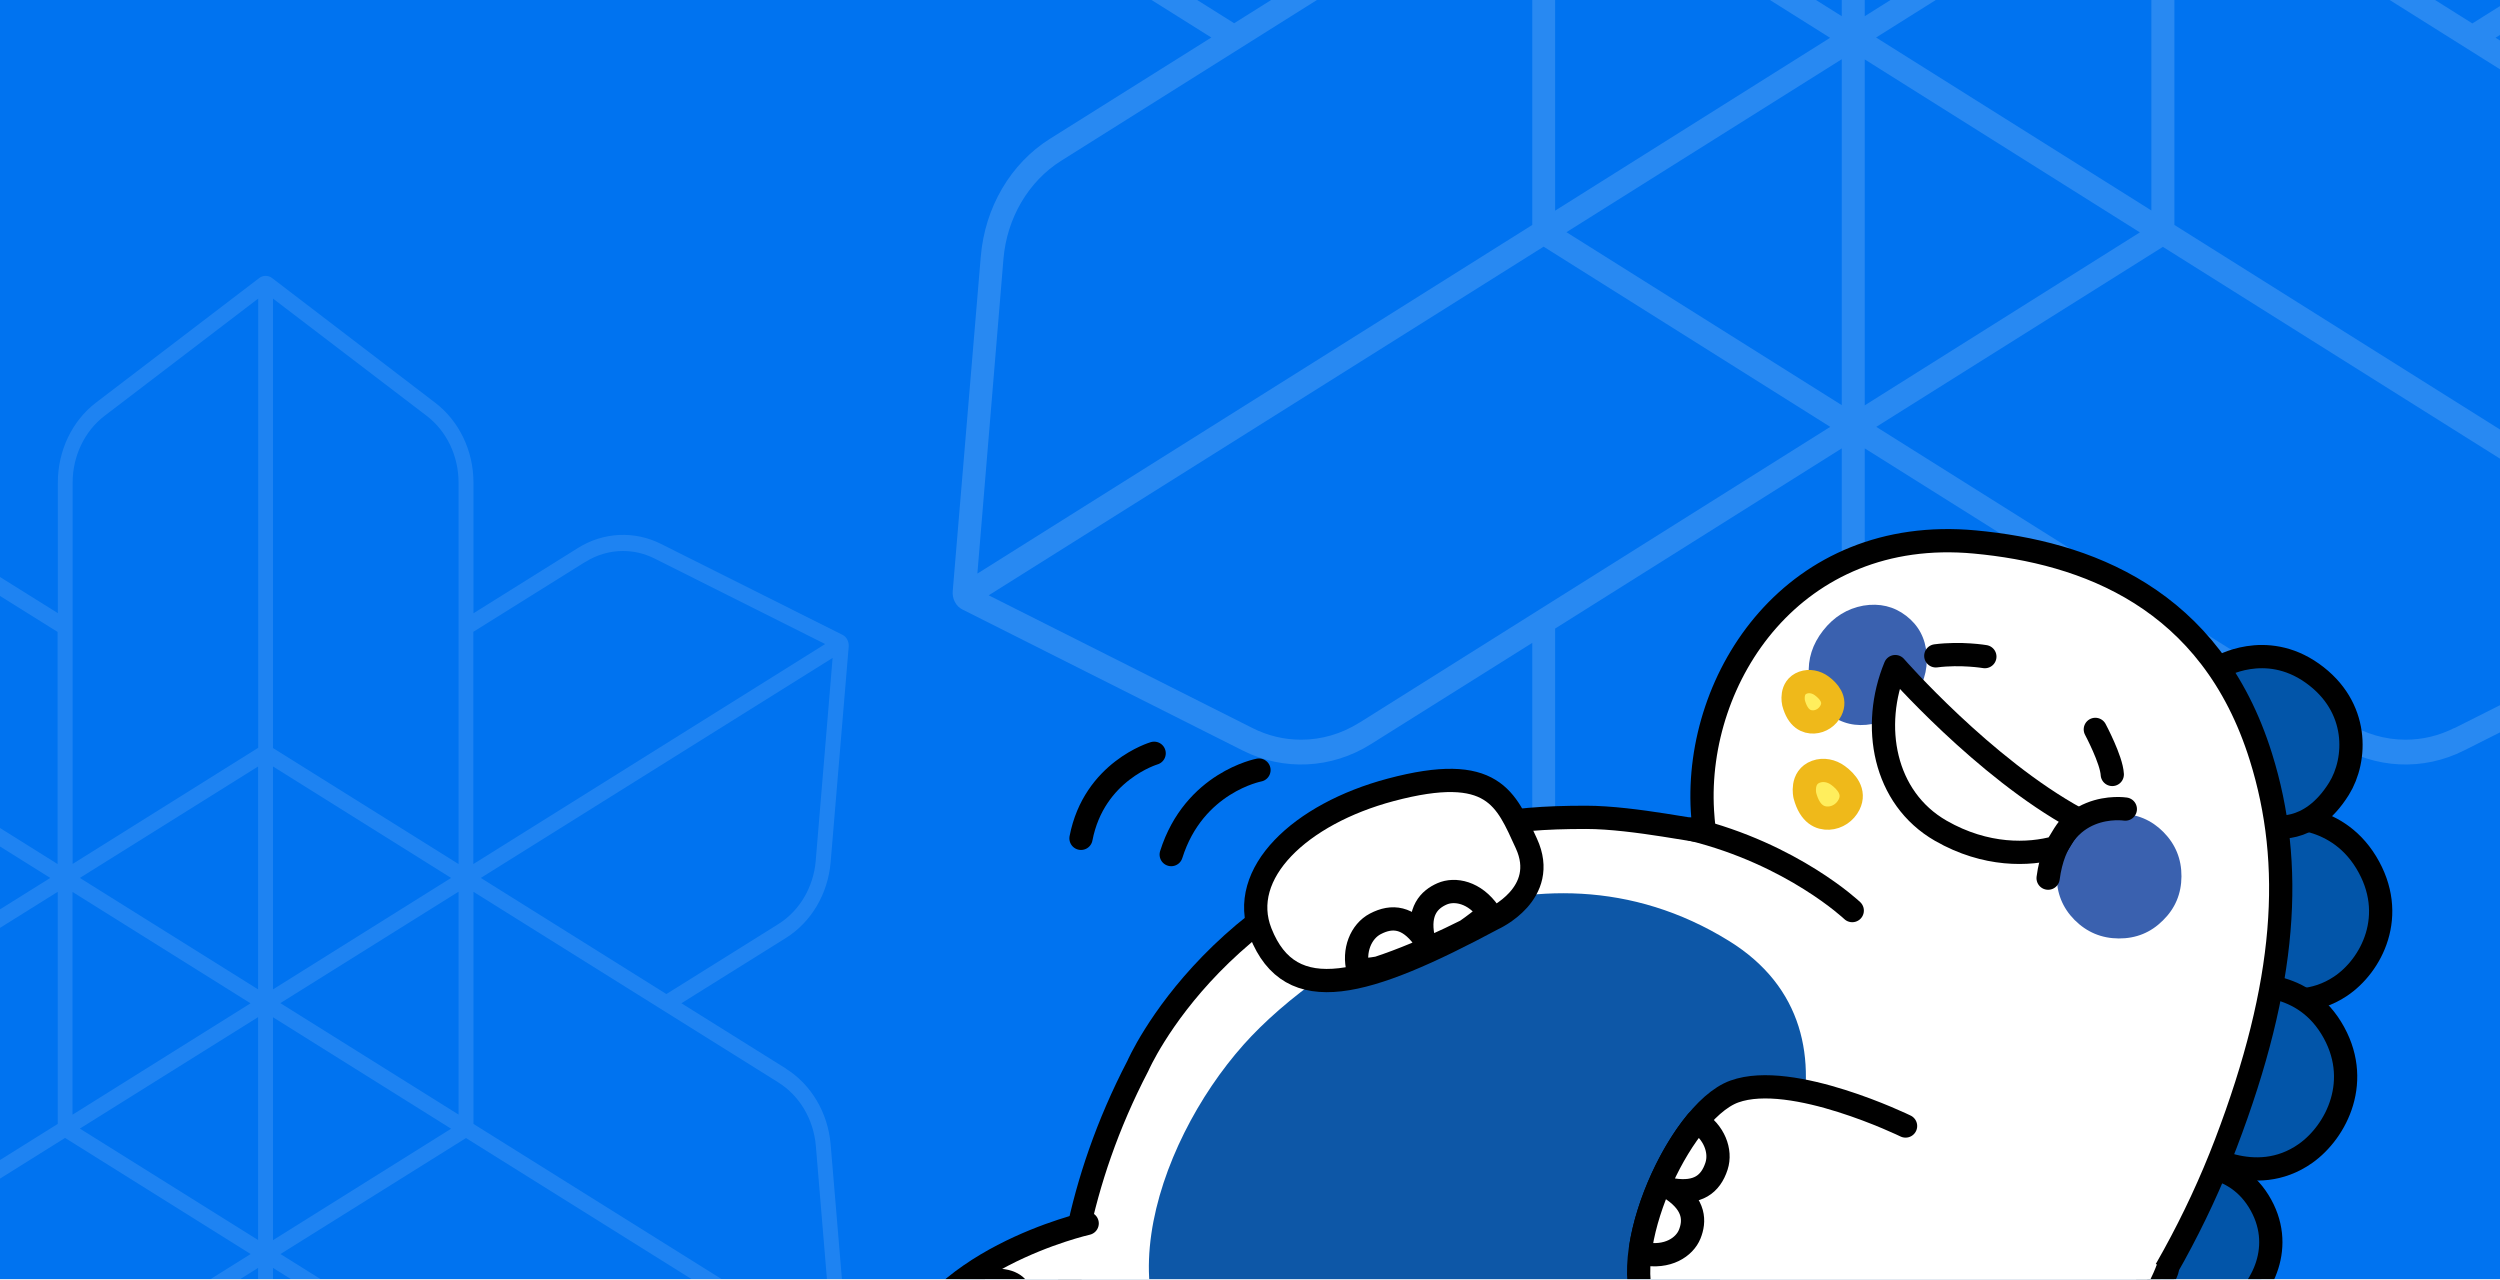
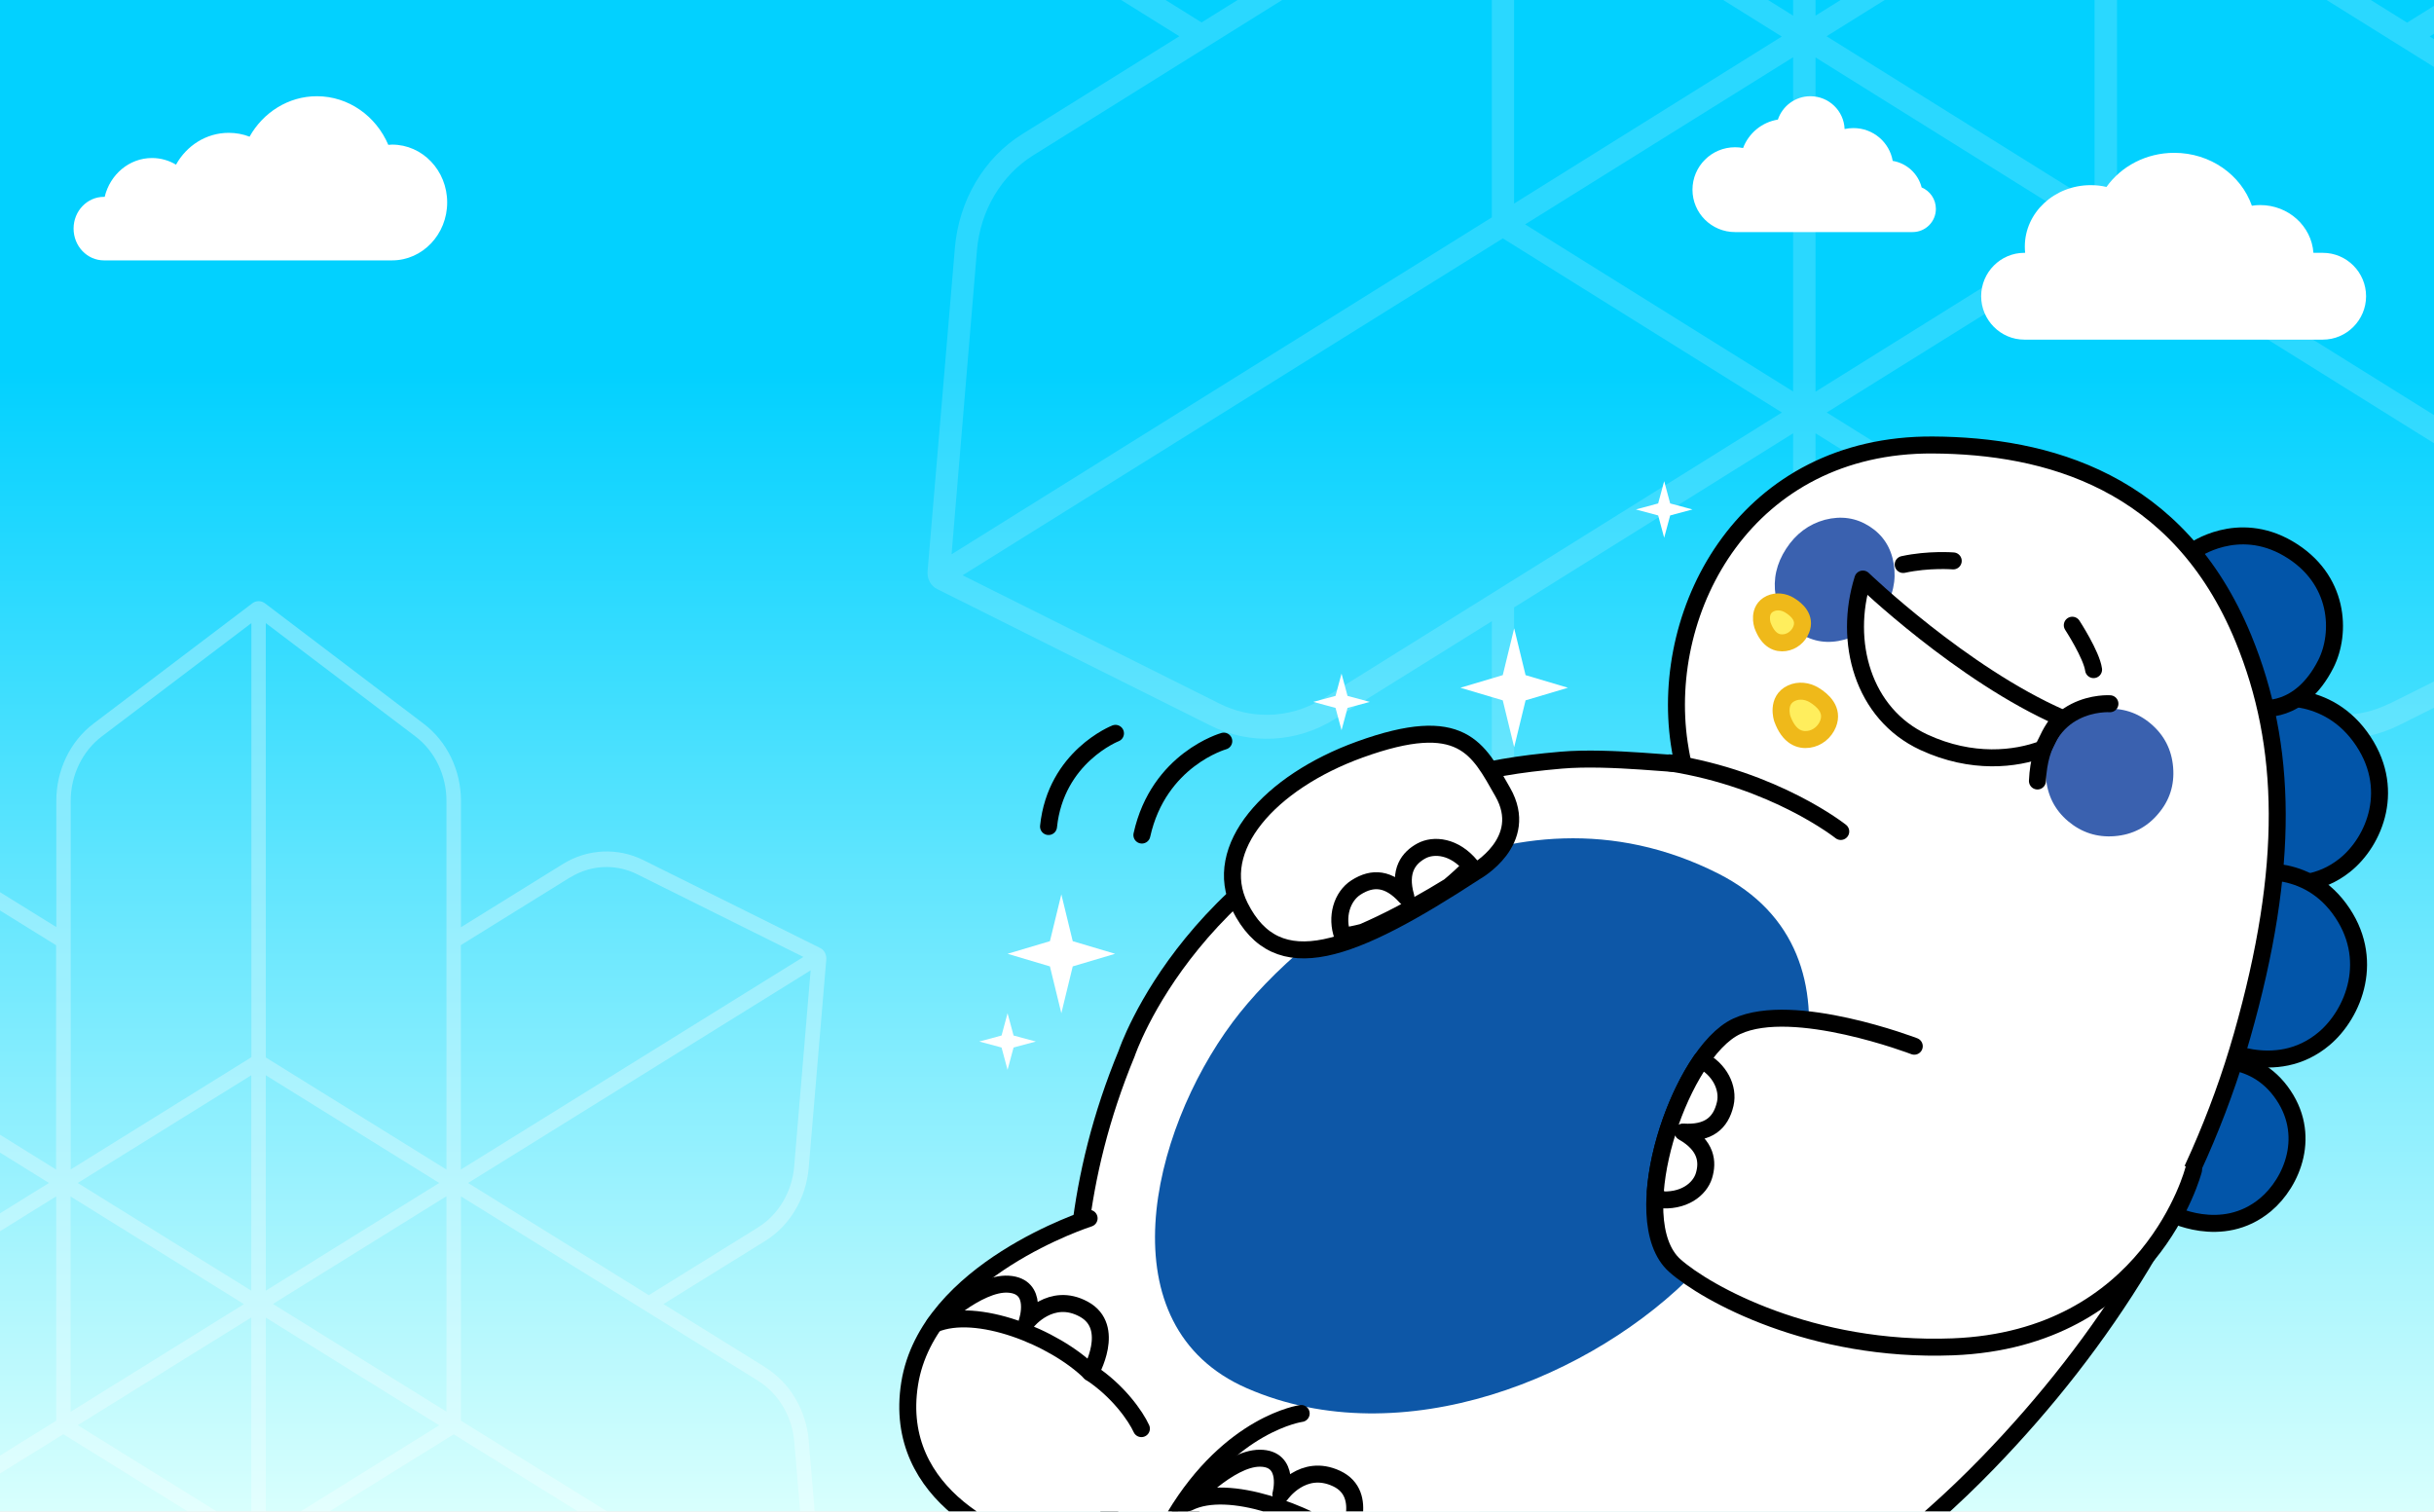
- <svg xmlns="http://www.w3.org/2000/svg" width="430" height="220" viewBox="0 0 430 220" fill="none">
-   <g clip-path="url(#clip0_5847_25351)">
-     <rect width="433" height="248" fill="#0073F0" />
-     <g clip-path="url(#clip1_5847_25351)">
-       <path d="M457.008 23.918L429.235 6.487L457.008 -10.944C463.75 -15.184 468.173 -22.722 468.884 -31.169L473.678 -88.645C473.74 -89.285 473.616 -89.958 473.307 -90.563C472.998 -91.169 472.534 -91.607 471.977 -91.876L423.822 -116.105C416.771 -119.672 408.513 -119.268 401.77 -115.028L373.997 -97.597V-132.493C373.997 -140.973 370.193 -148.915 363.822 -153.794L320.491 -187.075C319.996 -187.446 319.409 -187.647 318.79 -187.647C318.172 -187.647 317.553 -187.446 317.089 -187.075L273.728 -153.828C267.357 -148.948 263.583 -140.973 263.583 -132.527V-97.63L235.81 -115.062C229.067 -119.302 220.841 -119.705 213.758 -116.138L165.603 -91.909C165.077 -91.64 164.613 -91.203 164.273 -90.597C163.964 -89.991 163.84 -89.318 163.902 -88.679L168.696 -31.203C169.407 -22.756 173.83 -15.218 180.572 -10.978L208.346 6.453L180.572 23.885C173.83 28.125 169.407 35.663 168.696 44.109L163.871 101.653C163.809 102.292 163.933 102.965 164.242 103.537C164.551 104.143 165.015 104.581 165.572 104.85L213.727 129.079C220.779 132.646 229.037 132.242 235.779 128.002L263.552 110.571V145.467C263.552 153.947 267.357 161.889 273.728 166.768L317.089 200.016C317.584 200.386 318.172 200.588 318.79 200.588C319.409 200.588 320.027 200.386 320.491 200.016L363.852 166.768C370.224 161.889 373.997 153.913 373.997 145.467V110.571L401.77 128.002C408.513 132.242 416.74 132.646 423.822 129.079L471.977 104.85C472.503 104.581 472.967 104.143 473.307 103.537C473.616 102.932 473.74 102.292 473.678 101.653L468.884 44.176C468.173 35.73 463.75 28.192 457.008 23.952V23.918ZM455.029 27.654C460.658 31.187 464.369 37.514 464.957 44.547L469.441 98.658L373.997 38.691V-23.261L407.368 -2.296L454.998 27.62L455.029 27.654ZM370.038 -23.261V36.201L322.687 6.453L370.038 -23.294V-23.261ZM320.739 -56.71L368.059 -26.962L320.739 2.785V-56.676V-56.71ZM314.8 6.487L267.48 36.235V-23.227L314.8 6.521V6.487ZM316.78 69.684L269.429 39.936L316.78 10.189V69.65V69.684ZM320.739 10.222L368.059 39.97L320.739 69.718V10.256V10.222ZM316.78 2.785L269.429 -26.962L316.78 -56.71V2.752V2.785ZM464.926 -31.539C464.338 -24.506 460.627 -18.179 454.998 -14.646L425.245 4.03L375.945 -26.962L469.41 -85.684L464.926 -31.573V-31.539ZM403.719 -111.293C406.75 -113.211 410.214 -114.22 413.709 -114.22C416.647 -114.22 419.461 -113.547 422.121 -112.201L467.431 -89.386L373.966 -30.664V-92.65L403.719 -111.326V-111.293ZM370.038 -132.459V-95.477V-30.664L320.739 -61.623V-181.59L361.564 -150.294C366.883 -146.223 370.038 -139.56 370.038 -132.493V-132.459ZM275.955 -150.261L316.811 -181.59V-61.691L267.511 -30.698V-132.493C267.511 -139.56 270.697 -146.223 275.986 -150.294L275.955 -150.261ZM215.366 -112.201C218.026 -113.547 220.841 -114.22 223.779 -114.22C227.305 -114.22 230.738 -113.211 233.769 -111.293L263.521 -92.616V-30.664L170.057 -89.419L215.366 -112.235V-112.201ZM182.521 -14.68C176.892 -18.213 173.18 -24.54 172.593 -31.573L168.108 -85.684L261.573 -26.962L212.274 3.997L182.552 -14.68H182.521ZM172.593 44.547C173.18 37.514 176.892 31.187 182.521 27.654L222.882 2.281L263.552 -23.261V38.691L168.108 98.658L172.593 44.547ZM233.8 124.3C230.769 126.218 227.305 127.228 223.81 127.228C220.872 127.228 218.057 126.555 215.397 125.209L170.057 102.393L265.501 42.427L314.8 73.419L283.254 93.24L233.769 124.334L233.8 124.3ZM267.48 145.467V108.114L316.78 77.121V194.564L275.955 163.269C270.635 159.197 267.48 152.534 267.48 145.467ZM361.564 163.269L320.739 194.564V77.121L370.038 108.08V145.433C370.038 152.5 366.852 159.163 361.564 163.235V163.269ZM422.152 125.209C419.492 126.555 416.678 127.228 413.74 127.228C410.245 127.228 406.781 126.218 403.75 124.3L354.481 93.375L322.718 73.419L372.017 42.46L467.462 102.427L422.152 125.243V125.209Z" fill="white" fill-opacity="0.16" />
+ <svg xmlns="http://www.w3.org/2000/svg" width="430" height="267" viewBox="0 0 430 267" fill="none">
+   <g clip-path="url(#clip0_6701_50670)">
+     <rect width="430" height="267" fill="url(#paint0_linear_6701_50670)" />
+     <g clip-path="url(#clip1_6701_50670)">
+       <path d="M457.008 23.741L429.235 6.439L457.008 -10.863C463.75 -15.071 468.173 -22.553 468.884 -30.937L473.678 -87.986C473.74 -88.621 473.616 -89.288 473.307 -89.89C472.998 -90.491 472.534 -90.925 471.977 -91.192L423.822 -115.241C416.771 -118.782 408.513 -118.381 401.77 -114.172L373.997 -96.871V-131.508C373.997 -139.925 370.193 -147.807 363.822 -152.65L320.491 -185.684C319.996 -186.052 319.409 -186.252 318.79 -186.252C318.172 -186.252 317.553 -186.052 317.089 -185.684L273.728 -152.684C267.357 -147.841 263.583 -139.925 263.583 -131.541V-96.904L235.81 -114.206C229.067 -118.414 220.841 -118.815 213.758 -115.275L165.603 -91.226C165.077 -90.959 164.613 -90.524 164.273 -89.923C163.964 -89.322 163.84 -88.654 163.902 -88.019L168.696 -30.97C169.407 -22.586 173.83 -15.105 180.572 -10.896L208.346 6.406L180.572 23.707C173.83 27.916 169.407 35.398 168.696 43.782L163.871 100.898C163.809 101.532 163.933 102.2 164.242 102.768C164.551 103.369 165.015 103.803 165.572 104.071L213.727 128.119C220.779 131.66 229.037 131.259 235.779 127.051L263.552 109.749V144.386C263.552 152.803 267.357 160.686 273.728 165.529L317.089 198.529C317.584 198.896 318.172 199.097 318.79 199.097C319.409 199.097 320.027 198.896 320.491 198.529L363.852 165.529C370.224 160.686 373.997 152.769 373.997 144.386V109.749L401.77 127.051C408.513 131.259 416.74 131.66 423.822 128.119L471.977 104.071C472.503 103.803 472.967 103.369 473.307 102.768C473.616 102.167 473.74 101.532 473.678 100.898L468.884 43.848C468.173 35.465 463.75 27.983 457.008 23.774V23.741ZM455.029 27.448C460.658 30.956 464.369 37.235 464.957 44.216L469.441 97.925L373.997 38.404V-23.087L407.368 -2.279L454.998 27.415L455.029 27.448ZM370.038 -23.087V35.932L322.687 6.406L370.038 -23.121V-23.087ZM320.739 -56.288L368.059 -26.762L320.739 2.765V-56.255V-56.288ZM314.8 6.439L267.48 35.966V-23.054L314.8 6.473V6.439ZM316.78 69.166L269.429 39.64L316.78 10.113V69.133V69.166ZM320.739 10.147L368.059 39.673L320.739 69.2V10.18V10.147ZM316.78 2.765L269.429 -26.762L316.78 -56.288V2.732V2.765ZM464.926 -31.304C464.338 -24.323 460.627 -18.044 454.998 -14.537L425.245 4.001L375.945 -26.762L469.41 -85.046L464.926 -31.337V-31.304ZM403.719 -110.465C406.75 -112.369 410.214 -113.371 413.709 -113.371C416.647 -113.371 419.461 -112.703 422.121 -111.367L467.431 -88.721L373.966 -30.436V-91.961L403.719 -110.498V-110.465ZM370.038 -131.474V-94.766V-30.436L320.739 -61.165V-180.24L361.564 -149.177C366.883 -145.135 370.038 -138.522 370.038 -131.508V-131.474ZM275.955 -149.143L316.811 -180.24V-61.231L267.511 -30.469V-131.508C267.511 -138.522 270.697 -145.135 275.986 -149.177L275.955 -149.143ZM215.366 -111.367C218.026 -112.703 220.841 -113.371 223.779 -113.371C227.305 -113.371 230.738 -112.369 233.769 -110.465L263.521 -91.927V-30.436L170.057 -88.754L215.366 -111.4V-111.367ZM182.521 -14.57C176.892 -18.077 173.18 -24.357 172.593 -31.337L168.108 -85.046L261.573 -26.762L212.274 3.967L182.552 -14.57H182.521ZM172.593 44.216C173.18 37.235 176.892 30.956 182.521 27.448L222.882 2.264L263.552 -23.087V38.404L168.108 97.925L172.593 44.216ZM233.8 123.376C230.769 125.28 227.305 126.282 223.81 126.282C220.872 126.282 218.057 125.614 215.397 124.278L170.057 101.632L265.501 42.111L314.8 72.874L283.254 92.547L233.769 123.41L233.8 123.376ZM267.48 144.386V107.311L316.78 76.548V193.118L275.955 162.055C270.635 158.013 267.48 151.4 267.48 144.386ZM361.564 162.055L320.739 193.118V76.548L370.038 107.277V144.352C370.038 151.367 366.852 157.98 361.564 162.022V162.055ZM422.152 124.278C419.492 125.614 416.678 126.282 413.74 126.282C410.245 126.282 406.781 125.28 403.75 123.376L354.481 92.681L322.718 72.874L372.017 42.145L467.462 101.666L422.152 124.312V124.278Z" fill="white" fill-opacity="0.16" />
+       <path d="M265.484 119.272L258 121.5L265.484 123.726L267.5 132L269.514 123.726L277 121.5L269.514 119.272L267.5 111L265.484 119.272Z" fill="white" />
+       <path d="M292.939 88.939L289 90L292.939 91.06L294 95L295.06 91.06L299 90L295.06 88.939L294 85L292.939 88.939Z" fill="white" />
+       <path d="M235.939 122.939L232 124L235.939 125.06L237 129L238.06 125.06L242 124L238.06 122.939L237 119L235.939 122.939Z" fill="white" />
    </g>
-     <g clip-path="url(#clip2_5847_25351)">
-       <path d="M135.18 183.794L117.199 172.56L135.18 161.326C139.546 158.594 142.409 153.736 142.87 148.293L145.973 111.253C146.013 110.841 145.933 110.407 145.733 110.016C145.533 109.626 145.232 109.344 144.872 109.171L113.695 93.556C109.129 91.258 103.783 91.518 99.417 94.25L81.436 105.484V82.995C81.436 77.53 78.973 72.412 74.848 69.268L46.794 47.82C46.474 47.581 46.093 47.451 45.693 47.451C45.293 47.451 44.892 47.581 44.592 47.82L16.518 69.246C12.393 72.391 9.95 77.53 9.95 82.974V105.462L-8.031 94.229C-12.397 91.496 -17.723 91.236 -22.308 93.535L-53.486 109.149C-53.826 109.322 -54.127 109.604 -54.347 109.995C-54.547 110.385 -54.627 110.819 -54.587 111.231L-51.483 148.271C-51.023 153.715 -48.159 158.572 -43.794 161.305L-25.813 172.538L-43.794 183.772C-48.159 186.504 -51.023 191.362 -51.483 196.805L-54.607 233.889C-54.647 234.301 -54.567 234.735 -54.367 235.104C-54.167 235.494 -53.866 235.776 -53.506 235.949L-22.328 251.564C-17.763 253.862 -12.417 253.602 -8.051 250.87L9.93 239.636V262.125C9.93 267.59 12.393 272.708 16.518 275.852L44.592 297.279C44.912 297.517 45.293 297.647 45.693 297.647C46.093 297.647 46.494 297.517 46.794 297.279L74.868 275.852C78.993 272.708 81.436 267.568 81.436 262.125V239.636L99.417 250.87C103.783 253.602 109.109 253.862 113.695 251.564L144.872 235.949C145.212 235.776 145.513 235.494 145.733 235.104C145.933 234.713 146.013 234.301 145.973 233.889L142.87 196.849C142.409 191.406 139.546 186.548 135.18 183.815V183.794ZM133.899 186.201C137.543 188.478 139.946 192.555 140.326 197.087L143.23 231.959L81.436 193.314V153.389L103.042 166.9L133.879 186.179L133.899 186.201ZM78.873 153.389V191.709L48.216 172.538L78.873 153.368V153.389ZM46.955 131.833L77.591 151.004L46.955 170.175V131.855V131.833ZM43.11 172.56L12.473 191.731V153.411L43.11 172.582V172.56ZM44.392 213.287L13.735 194.116L44.392 174.946V213.265V213.287ZM46.955 174.967L77.591 194.138L46.955 213.309V174.989V174.967ZM44.392 170.175L13.735 151.004L44.392 131.833V170.153V170.175ZM140.306 148.054C139.926 152.587 137.523 156.664 133.879 158.941L114.616 170.977L82.697 151.004L143.21 113.161L140.306 148.033V148.054ZM100.679 96.658C102.641 95.421 104.884 94.771 107.147 94.771C109.049 94.771 110.871 95.205 112.593 96.072L141.928 110.775L81.416 148.618V108.672L100.679 96.636V96.658ZM78.873 83.017V106.85V148.618L46.955 128.667V51.355L73.386 71.523C76.83 74.147 78.873 78.441 78.873 82.995V83.017ZM17.96 71.545L44.411 51.355V128.623L12.493 148.597V82.995C12.493 78.441 14.556 74.147 17.98 71.523L17.96 71.545ZM-21.267 96.072C-19.545 95.205 -17.723 94.771 -15.821 94.771C-13.538 94.771 -11.315 95.421 -9.353 96.658L9.91 108.694V148.618L-50.602 110.754L-21.267 96.05V96.072ZM-42.533 158.919C-46.177 156.642 -48.58 152.565 -48.96 148.033L-51.864 113.161L8.649 151.004L-23.27 170.955L-42.513 158.919H-42.533ZM-48.96 197.087C-48.58 192.555 -46.177 188.478 -42.533 186.201L-16.401 169.849L9.93 153.389V193.314L-51.864 231.959L-48.96 197.087ZM-9.333 248.484C-11.295 249.72 -13.538 250.371 -15.801 250.371C-17.703 250.371 -19.525 249.937 -21.247 249.07L-50.602 234.366L11.192 195.721L43.11 215.694L22.686 228.468L-9.353 248.506L-9.333 248.484ZM12.473 262.125V238.053L44.392 218.08V293.765L17.96 273.597C14.516 270.973 12.473 266.679 12.473 262.125ZM73.386 273.597L46.955 293.765V218.08L78.873 238.031V262.103C78.873 266.657 76.81 270.951 73.386 273.575V273.597ZM112.613 249.07C110.891 249.937 109.069 250.371 107.167 250.371C104.904 250.371 102.661 249.72 100.699 248.484L68.801 228.554L48.236 215.694L80.154 195.743L141.948 234.388L112.613 249.091V249.07Z" fill="white" fill-opacity="0.12" />
+     <g clip-path="url(#clip2_6701_50670)">
+       <path d="M135.18 241.533L117.199 230.383L135.18 219.233C139.546 216.521 142.409 211.699 142.87 206.297L145.973 169.532C146.013 169.123 145.933 168.692 145.733 168.305C145.533 167.917 145.232 167.637 144.872 167.465L113.695 151.967C109.129 149.685 103.783 149.944 99.417 152.656L81.436 163.806V141.484C81.436 136.06 78.973 130.98 74.848 127.859L46.794 106.571C46.474 106.334 46.093 106.205 45.693 106.205C45.293 106.205 44.892 106.334 44.592 106.571L16.518 127.837C12.393 130.959 9.95 136.06 9.95 141.463V163.784L-8.031 152.634C-12.397 149.922 -17.723 149.664 -22.308 151.946L-53.486 167.444C-53.826 167.616 -54.127 167.896 -54.347 168.283C-54.547 168.671 -54.627 169.101 -54.587 169.51L-51.483 206.275C-51.023 211.678 -48.159 216.5 -43.794 219.212L-25.813 230.362L-43.794 241.512C-48.159 244.224 -51.023 249.046 -51.483 254.448L-54.607 291.256C-54.647 291.665 -54.567 292.096 -54.367 292.462C-54.167 292.849 -53.866 293.129 -53.506 293.301L-22.328 308.799C-17.763 311.081 -12.417 310.823 -8.051 308.111L9.93 296.961V319.282C9.93 324.707 12.393 329.787 16.518 332.908L44.592 354.175C44.912 354.411 45.293 354.54 45.693 354.54C46.093 354.54 46.494 354.411 46.794 354.175L74.868 332.908C78.993 329.787 81.436 324.685 81.436 319.282V296.961L99.417 308.111C103.783 310.823 109.109 311.081 113.695 308.799L144.872 293.301C145.212 293.129 145.513 292.849 145.733 292.462C145.933 292.074 146.013 291.665 145.973 291.256L142.87 254.491C142.409 249.089 139.546 244.267 135.18 241.555V241.533ZM133.899 243.923C137.543 246.183 139.946 250.23 140.326 254.728L143.23 289.341L81.436 250.983V211.355L103.042 224.765L133.879 243.901L133.899 243.923ZM78.873 211.355V249.39L48.216 230.362L78.873 211.334V211.355ZM46.955 189.959L77.591 208.987L46.955 228.016V189.981V189.959ZM43.11 230.383L12.473 249.412V211.377L43.11 230.405V230.383ZM44.392 270.808L13.735 251.779L44.392 232.751V270.786V270.808ZM46.955 232.773L77.591 251.801L46.955 270.829V232.794V232.773ZM44.392 228.016L13.735 208.987L44.392 189.959V227.994V228.016ZM140.306 206.06C139.926 210.559 137.523 214.605 133.879 216.865L114.616 228.812L82.697 208.987L143.21 171.426L140.306 206.038V206.06ZM100.679 155.045C102.641 153.818 104.884 153.173 107.147 153.173C109.049 153.173 110.871 153.603 112.593 154.464L141.928 169.058L81.416 206.62V166.97L100.679 155.024V155.045ZM78.873 141.506V165.162V206.62L46.955 186.816V110.079L73.386 130.098C76.83 132.702 78.873 136.964 78.873 141.484V141.506ZM17.96 130.119L44.411 110.079V186.773L12.493 206.598V141.484C12.493 136.964 14.556 132.702 17.98 130.098L17.96 130.119ZM-21.267 154.464C-19.545 153.603 -17.723 153.173 -15.821 153.173C-13.538 153.173 -11.315 153.818 -9.353 155.045L9.91 166.992V206.62L-50.602 169.037L-21.267 154.442V154.464ZM-42.533 216.844C-46.177 214.584 -48.58 210.537 -48.96 206.038L-51.864 171.426L8.649 208.987L-23.27 228.79L-42.513 216.844H-42.533ZM-48.96 254.728C-48.58 250.23 -46.177 246.183 -42.533 243.923L-16.401 227.693L9.93 211.355V250.983L-51.864 289.341L-48.96 254.728ZM-9.333 305.743C-11.295 306.97 -13.538 307.616 -15.801 307.616C-17.703 307.616 -19.525 307.185 -21.247 306.324L-50.602 291.73L11.192 253.372L43.11 273.197L22.686 285.875L-9.353 305.764L-9.333 305.743ZM12.473 319.282V295.389L44.392 275.565V350.687L17.96 330.669C14.516 328.065 12.473 323.803 12.473 319.282ZM73.386 330.669L46.955 350.687V275.565L78.873 295.368V319.261C78.873 323.781 76.81 328.043 73.386 330.648V330.669ZM112.613 306.324C110.891 307.185 109.069 307.616 107.167 307.616C104.904 307.616 102.661 306.97 100.699 305.743L68.801 285.961L48.236 273.197L80.154 253.394L141.948 291.752L112.613 306.346V306.324Z" fill="white" fill-opacity="0.3" />
    </g>
-     <path d="M391.588 140.652C391.588 140.652 401.507 139.324 406.982 148.318C412.515 157.406 407.863 166.116 402.544 169.652C393.698 175.533 384.119 168.657 384.119 168.657L391.588 140.652Z" fill="#0255A9" />
-     <path d="M391.588 140.652C391.588 140.652 401.507 139.324 406.982 148.318C412.515 157.406 407.863 166.116 402.544 169.652C393.698 175.533 384.119 168.657 384.119 168.657L391.588 140.652Z" stroke="black" stroke-width="4" stroke-linecap="round" stroke-linejoin="round" />
-     <path d="M385.641 169.618C385.641 169.618 395.507 167.937 400.96 176.786C406.472 185.729 401.851 194.646 396.563 198.385C387.766 204.604 378.231 198.028 378.231 198.028L385.641 169.618Z" fill="#0255A9" />
-     <path d="M385.641 169.618C385.641 169.618 395.507 167.937 400.96 176.786C406.472 185.729 401.851 194.646 396.563 198.385C387.766 204.604 378.231 198.028 378.231 198.028L385.641 169.618Z" stroke="black" stroke-width="4" stroke-linecap="round" stroke-linejoin="round" />
-     <path d="M381.81 114.755C381.81 114.755 389.607 110.046 397.704 115.783C405.886 121.581 405.383 130.721 402.302 135.666C397.179 143.891 390.688 142.101 390.688 142.101L381.81 114.755Z" fill="#0255A9" />
-     <path d="M381.81 114.755C381.81 114.755 389.607 110.046 397.704 115.783C405.886 121.581 405.383 130.721 402.302 135.666C397.179 143.891 390.688 142.101 390.688 142.101L381.81 114.755Z" stroke="black" stroke-width="4" stroke-linecap="round" stroke-linejoin="round" />
-     <path d="M374.96 200.558C374.96 200.558 383.747 198.973 388.478 206.579C393.259 214.265 389.04 222.058 384.293 225.37C376.399 230.877 368.014 225.295 368.014 225.295L374.96 200.558Z" fill="#0255A9" />
-     <path d="M374.96 200.558C374.96 200.558 383.747 198.973 388.478 206.579C393.259 214.265 389.04 222.058 384.293 225.37C376.399 230.877 368.014 225.295 368.014 225.295L374.96 200.558Z" stroke="black" stroke-width="4" stroke-linecap="round" stroke-linejoin="round" />
-     <path d="M272.807 140.582C265.416 140.582 260.469 140.985 253.552 142.275C209.955 150.407 195.716 183.329 195.716 183.329C174.47 224.143 186.491 258.807 186.491 258.807C182.478 270.137 167.79 274.069 158.139 283.333C146.086 294.904 150.804 303.022 161.118 307.131C176.352 313.201 230.454 311.31 257.533 302.728C284.613 294.145 308.164 286.938 333.953 264.598C355.378 246.039 372.722 223.202 382.834 196.721C393.385 169.088 394.643 148.682 388.883 130.215C380.305 102.72 358.6 94.989 339.682 93.222C308.575 90.316 291.471 116.443 292.818 139.472C292.818 139.472 292.998 142.422 293.185 142.888C293.37 143.354 281.144 140.582 272.807 140.582Z" fill="white" />
-     <path d="M272.807 140.582C265.416 140.582 260.469 140.985 253.552 142.275C209.955 150.407 195.716 183.329 195.716 183.329C174.47 224.143 186.491 258.807 186.491 258.807C182.478 270.137 167.79 274.069 158.139 283.333C146.086 294.904 150.804 303.022 161.118 307.131C176.352 313.201 230.454 311.31 257.533 302.728C284.613 294.145 308.164 286.938 333.953 264.598C355.378 246.039 372.722 223.202 382.834 196.721C393.385 169.088 394.643 148.682 388.883 130.215C380.305 102.72 358.6 94.989 339.682 93.222C308.575 90.316 291.471 116.443 292.818 139.472C292.818 139.472 292.998 142.422 293.184 142.888C293.37 143.354 281.144 140.582 272.807 140.582Z" stroke="black" stroke-width="4" stroke-linecap="round" stroke-linejoin="round" />
-     <path d="M297.407 161.852C263.764 141.023 227.355 164.597 213.933 179.643C198.442 197.008 187.997 228.738 210.966 241.219C235.91 254.775 269.207 244.498 288.049 228.041C306.89 211.584 322.898 177.634 297.407 161.852Z" fill="#0D57A7" />
-     <path d="M364.547 139.957C361.588 139.939 359.043 140.96 356.909 143.021C354.823 145.105 353.771 147.638 353.753 150.62C353.734 153.603 354.755 156.137 356.817 158.223C358.924 160.333 361.457 161.397 364.416 161.415C367.399 161.433 369.933 160.4 372.02 158.316C374.129 156.255 375.193 153.733 375.211 150.751C375.229 147.769 374.196 145.223 372.112 143.113C370.051 141.027 367.53 139.975 364.547 139.957Z" fill="#3A61AF" />
-     <path d="M327.87 105.925C325.752 104.291 323.295 103.706 320.499 104.167C317.723 104.673 315.416 106.101 313.577 108.449C311.74 110.797 310.924 113.36 311.13 116.138C311.357 118.96 312.528 121.188 314.646 122.822C316.781 124.469 319.237 125.039 322.013 124.532C324.792 124.057 327.101 122.646 328.938 120.297C330.776 117.949 331.591 115.37 331.382 112.562C331.175 109.783 330.005 107.572 327.87 105.925Z" fill="#3A61AF" />
-     <path d="M360.396 125.456C360.396 125.456 363.186 130.685 363.312 133.205L360.396 125.456Z" fill="#0255A9" />
-     <path d="M360.396 125.456C360.396 125.456 363.186 130.685 363.312 133.205" stroke="black" stroke-width="4" stroke-linecap="round" stroke-linejoin="round" />
-     <path d="M341.395 112.938C341.395 112.938 337.316 112.247 332.957 112.807L341.395 112.938Z" fill="#0255A9" />
-     <path d="M341.395 112.938C341.395 112.938 337.316 112.247 332.957 112.807" stroke="black" stroke-width="4" stroke-linecap="round" stroke-linejoin="round" />
-     <path d="M365.555 139.161C365.555 139.161 354.093 137.344 352.276 151.042" stroke="black" stroke-width="4" stroke-linecap="round" stroke-linejoin="round" />
-     <path d="M325.985 114.654C325.985 114.654 341.166 132.063 357.211 140.824C355.015 143.087 354.74 144.116 353.642 145.763C348.982 147.075 341.573 147.338 333.822 142.891C323.948 137.225 321.794 124.806 325.985 114.654Z" fill="white" />
-     <path d="M325.985 114.654C325.985 114.654 341.166 132.063 357.211 140.824C355.015 143.087 354.74 144.116 353.642 145.763C348.982 147.075 341.573 147.338 333.822 142.891C323.948 137.225 321.794 124.806 325.985 114.654Z" stroke="black" stroke-width="4" stroke-linecap="round" stroke-linejoin="round" />
-     <path d="M316.14 133.374C317.512 134.381 319.165 136.161 318.034 138.405C317.37 139.725 316.035 140.642 314.558 140.715C313.113 140.786 311.312 140.127 310.441 136.847C310.441 136.847 309.686 133.696 312.361 132.729C313.632 132.269 315.05 132.575 316.14 133.374Z" fill="#FFEE5D" />
-     <path d="M316.14 133.374C317.512 134.381 319.165 136.161 318.034 138.405C317.37 139.725 316.035 140.642 314.558 140.715C313.113 140.786 311.312 140.127 310.441 136.847C310.441 136.847 309.686 133.696 312.361 132.729C313.632 132.269 315.05 132.575 316.14 133.374Z" stroke="#EFB91A" stroke-width="4" stroke-linecap="round" stroke-linejoin="round" />
-     <path d="M313.317 117.96C314.478 118.812 315.878 120.318 314.92 122.217C314.358 123.334 313.228 124.109 311.979 124.172C310.756 124.232 309.232 123.675 308.494 120.899C308.494 120.899 307.856 118.232 310.119 117.414C311.194 117.024 312.395 117.283 313.317 117.96Z" fill="#FFEE5D" />
-     <path d="M313.317 117.96C314.478 118.812 315.878 120.318 314.92 122.217C314.358 123.334 313.228 124.109 311.979 124.172C310.756 124.232 309.232 123.675 308.494 120.899C308.494 120.899 307.856 118.232 310.119 117.414C311.194 117.024 312.395 117.283 313.317 117.96Z" stroke="#EFB91A" stroke-width="4" stroke-linecap="round" stroke-linejoin="round" />
-     <path d="M318.586 156.621C318.586 156.621 308.376 146.923 290.91 142.616" stroke="black" stroke-width="4" stroke-linecap="round" stroke-linejoin="round" />
-     <path d="M210.438 251.758C197.115 263.689 188.052 268.609 176.438 265.883C168.703 264.067 149.809 254.291 154.508 235.493C159.207 216.697 186.994 210.423 186.994 210.423" fill="white" />
-     <path d="M210.438 251.758C197.115 263.689 188.052 268.609 176.438 265.883C168.703 264.067 149.809 254.291 154.508 235.493C159.207 216.697 186.994 210.423 186.994 210.423" stroke="black" stroke-width="4" stroke-linecap="round" stroke-linejoin="round" />
-     <path d="M327.757 193.674C327.757 193.674 308.231 184.157 298.307 187.741C288.383 191.326 276.518 218.546 284.428 226.921C289.253 232.029 306.064 243.439 329.794 244.602C363.021 246.23 372.738 218.48 372.738 218.48" fill="white" />
-     <path d="M327.757 193.674C327.757 193.674 308.231 184.157 298.307 187.741C288.383 191.326 276.518 218.546 284.428 226.921C289.253 232.029 306.064 243.439 329.794 244.602C363.021 246.23 372.738 218.48 372.738 218.48" stroke="black" stroke-width="4" stroke-linecap="round" stroke-linejoin="round" />
-     <path d="M291.88 192.879C294.799 194.672 296.098 197.957 295.239 200.584C294.21 203.731 291.986 205.32 287.749 204.667C291.549 207.287 291.518 210.081 290.628 212.284C289.738 214.486 286.849 216.469 282.562 215.611L282.531 215.602C282.554 215.355 282.428 214.875 282.245 214.222C283.469 206.787 287.383 198.294 291.88 192.879Z" fill="white" />
-     <path d="M291.88 192.879C294.799 194.672 296.098 197.957 295.239 200.584C294.21 203.731 291.986 205.32 287.749 204.667C291.549 207.287 291.518 210.081 290.628 212.284C289.738 214.486 286.849 216.469 282.562 215.611L282.531 215.602C282.554 215.355 282.428 214.875 282.245 214.222C283.469 206.787 287.383 198.294 291.88 192.879Z" stroke="black" stroke-width="4" stroke-linecap="round" stroke-linejoin="round" />
-     <path d="M256.8 158.031C256.8 158.031 266.522 153.717 262.53 145.062C259.036 137.484 256.925 131.134 239.188 135.858C223.621 140.006 212.807 150.243 216.825 160.407C221.987 173.466 234.856 169.772 256.8 158.031Z" fill="white" />
-     <path d="M256.8 158.031C256.8 158.031 266.522 153.717 262.53 145.062C259.036 137.484 256.925 131.134 239.188 135.858C223.621 140.006 212.807 150.243 216.825 160.407C221.987 173.466 234.856 169.772 256.8 158.031Z" stroke="black" stroke-width="4" stroke-linecap="round" stroke-linejoin="round" />
-     <path d="M256.125 156.996L256.141 157.024C254.803 158.17 253.481 159.179 252.18 160.081C250.364 160.993 248.471 161.896 246.565 162.746C246.188 162.909 245.819 163.071 245.426 163.239C244.749 163.527 244.109 163.804 243.496 164.07C241.238 165.008 239.04 165.838 237.034 166.497C235.774 166.712 234.626 166.83 233.61 166.885C232.708 163.521 234.078 160.199 236.558 158.903C239.492 157.368 242.194 157.783 244.77 161.21C243.88 156.681 245.853 154.701 248.028 153.746C250.202 152.791 253.655 153.39 256.125 156.996Z" fill="white" />
-     <path d="M256.125 156.996L256.141 157.024C254.803 158.17 253.481 159.179 252.18 160.081C250.364 160.993 248.471 161.896 246.565 162.746C246.188 162.909 245.819 163.071 245.426 163.239C244.749 163.527 244.109 163.804 243.496 164.07C241.238 165.008 239.04 165.838 237.034 166.497C235.774 166.712 234.626 166.83 233.61 166.885C232.708 163.521 234.078 160.199 236.558 158.903C239.492 157.368 242.194 157.783 244.77 161.21C243.88 156.681 245.853 154.701 248.028 153.746C250.202 152.791 253.655 153.39 256.125 156.996Z" stroke="black" stroke-width="4" stroke-linecap="round" stroke-linejoin="round" />
-     <path d="M216.543 132.452C216.543 132.452 205.361 134.549 201.448 146.988" stroke="black" stroke-width="4" stroke-linecap="round" stroke-linejoin="round" />
-     <path d="M198.512 129.564C198.512 129.564 188.169 132.593 185.932 144.193" stroke="black" stroke-width="4" stroke-linecap="round" stroke-linejoin="round" />
-     <path d="M184.952 236.298C179.414 229.8 166.817 223.499 159.525 225.895C159.525 225.895 167.381 219.493 172.519 220.281C177.656 221.069 175.107 226.821 175.107 226.821C175.107 226.821 179.53 222.085 184.775 225.571C190.019 229.057 184.952 236.298 184.952 236.298Z" fill="white" />
-     <path d="M184.952 236.298C179.414 229.8 166.817 223.499 159.525 225.895C159.525 225.895 167.381 219.493 172.519 220.281C177.656 221.069 175.107 226.821 175.107 226.821C175.107 226.821 179.53 222.085 184.775 225.571C190.019 229.057 184.952 236.298 184.952 236.298Z" stroke="black" stroke-width="4" stroke-linecap="round" stroke-linejoin="round" />
+     <path d="M400.129 123.504C400.129 123.504 410.387 121.207 416.939 130.119C423.561 139.123 419.49 148.663 414.246 152.85C405.527 159.813 394.874 153.494 394.874 153.494L400.129 123.504Z" fill="#0255A9" />
+     <path d="M400.129 123.504C400.129 123.504 410.387 121.207 416.939 130.119C423.561 139.123 419.49 148.663 414.246 152.85C405.527 159.813 394.874 153.494 394.874 153.494L400.129 123.504Z" stroke="black" stroke-width="3" stroke-linecap="round" stroke-linejoin="round" />
+     <path d="M396.554 154.36C396.554 154.36 406.726 151.7 413.242 160.461C419.828 169.315 415.808 179.07 410.615 183.466C401.978 190.779 391.399 184.769 391.399 184.769L396.554 154.36Z" fill="#0255A9" />
+     <path d="M396.554 154.36C396.554 154.36 406.726 151.7 413.242 160.461C419.828 169.315 415.808 179.07 410.615 183.466C401.978 190.779 391.399 184.769 391.399 184.769L396.554 154.36Z" stroke="black" stroke-width="3" stroke-linecap="round" stroke-linejoin="round" />
+     <path d="M387.531 97.297C387.531 97.297 395.259 91.656 404.258 96.919C413.35 102.238 413.659 111.849 410.888 117.306C406.278 126.381 399.322 125.102 399.322 125.102L387.531 97.297Z" fill="#0255A9" />
+     <path d="M387.531 97.297C387.531 97.297 395.259 91.656 404.258 96.919C413.35 102.238 413.659 111.849 410.888 117.306C406.278 126.381 399.322 125.102 399.322 125.102L387.531 97.297Z" stroke="black" stroke-width="3" stroke-linecap="round" stroke-linejoin="round" />
+     <path d="M388.208 187.716C388.208 187.716 397.258 185.254 402.904 192.78C408.611 200.386 404.908 208.928 400.243 212.827C392.486 219.312 383.201 214.238 383.201 214.238L388.208 187.716Z" fill="#0255A9" />
+     <path d="M388.208 187.716C388.208 187.716 397.258 185.254 402.904 192.78C408.611 200.386 404.908 208.928 400.243 212.827C392.486 219.312 383.201 214.238 383.201 214.238L388.208 187.716Z" stroke="black" stroke-width="3" stroke-linecap="round" stroke-linejoin="round" />
+     <path d="M275.819 134.293C268.084 134.969 262.943 135.843 255.823 137.826C210.944 150.323 199.053 186.077 199.053 186.077C180.552 230.732 196.301 265.907 196.301 265.907C193.138 278.131 178.127 283.589 168.874 294.167C157.32 307.378 162.999 315.442 174.168 318.798C190.666 323.758 247.109 316.831 274.663 305.373C302.216 293.915 326.203 284.219 351.148 258.482C371.873 237.101 387.934 211.616 396.094 182.979C404.609 153.097 404.059 131.628 396.342 112.829C384.851 84.84 361.43 78.735 341.471 78.615C308.652 78.419 293.143 107.325 296.658 131.302C296.658 131.302 297.116 134.372 297.354 134.842C297.591 135.314 284.543 133.53 275.819 134.293Z" fill="white" />
+     <path d="M275.819 134.293C268.084 134.969 262.943 135.843 255.823 137.825C210.944 150.323 199.053 186.077 199.053 186.077C180.552 230.732 196.301 265.907 196.301 265.907C193.138 278.131 178.127 283.589 168.874 294.167C157.32 307.378 162.999 315.442 174.168 318.798C190.666 323.758 247.109 316.831 274.663 305.373C302.216 293.915 326.203 284.219 351.148 258.482C371.873 237.101 387.934 211.616 396.094 182.979C404.609 153.097 404.059 131.628 396.342 112.829C384.851 84.84 361.43 78.735 341.471 78.615C308.652 78.419 293.143 107.325 296.658 131.302C296.658 131.302 297.116 134.372 297.354 134.842C297.591 135.314 284.543 133.53 275.819 134.293Z" stroke="black" stroke-width="3" stroke-linecap="round" stroke-linejoin="round" />
+     <path d="M303.508 154.302C266.396 135.581 230.451 163.581 217.78 180.554C203.157 200.143 195.128 234.303 220.307 245.264C247.65 257.168 281.556 243.369 299.768 224.423C317.98 205.478 331.627 168.487 303.508 154.302Z" fill="#0D57A7" />
+     <path d="M371.769 125.25C368.671 125.502 366.1 126.802 364.056 129.155C362.063 131.526 361.194 134.274 361.447 137.396C361.701 140.519 363.002 143.078 365.349 145.072C367.748 147.087 370.496 147.969 373.594 147.717C376.717 147.464 379.275 146.151 381.268 143.779C383.286 141.429 384.169 138.693 383.915 135.571C383.662 132.448 382.348 129.879 379.974 127.861C377.626 125.866 374.892 124.996 371.769 125.25Z" fill="#3A61AF" />
+     <path d="M330.272 92.989C327.906 91.473 325.282 91.085 322.398 91.824C319.539 92.607 317.255 94.312 315.546 96.938C313.838 99.563 313.219 102.32 313.689 105.208C314.183 108.14 315.613 110.364 317.979 111.881C320.364 113.409 322.986 113.781 325.845 112.997C328.71 112.246 330.997 110.558 332.705 107.932C334.413 105.307 335.03 102.533 334.555 99.613C334.084 96.725 332.657 94.517 330.272 92.989Z" fill="#3A61AF" />
+     <path d="M366.099 110.454C366.099 110.454 369.496 115.67 369.859 118.296L366.099 110.454Z" fill="#0255A9" />
+     <path d="M366.099 110.454C366.099 110.454 369.496 115.67 369.859 118.296" stroke="black" stroke-width="3" stroke-linecap="round" stroke-linejoin="round" />
+     <path d="M345.066 99.091C345.066 99.091 340.735 98.742 336.225 99.726L345.066 99.091Z" fill="#0255A9" />
+     <path d="M345.066 99.091C345.066 99.091 340.735 98.742 336.225 99.726" stroke="black" stroke-width="3" stroke-linecap="round" stroke-linejoin="round" />
+     <path d="M372.749 124.325C372.749 124.325 360.589 123.471 359.94 137.972" stroke="black" stroke-width="3" stroke-linecap="round" stroke-linejoin="round" />
+     <path d="M329.1 102.297C329.1 102.297 346.578 119.126 364.171 126.827C362.08 129.396 361.886 130.498 360.888 132.322C356.131 134.122 348.402 135.074 339.883 131.129C329.032 126.102 325.642 113.303 329.1 102.297Z" fill="white" />
+     <path d="M329.1 102.297C329.1 102.297 346.578 119.126 364.171 126.827C362.08 129.396 361.886 130.498 360.888 132.322C356.131 134.122 348.402 135.074 339.883 131.129C329.032 126.102 325.642 113.303 329.1 102.297Z" stroke="black" stroke-width="3" stroke-linecap="round" stroke-linejoin="round" />
+     <path d="M320.507 122.788C322.035 123.717 323.928 125.428 322.95 127.88C322.375 129.322 321.062 130.403 319.523 130.615C318.018 130.821 316.072 130.297 314.861 126.944C314.861 126.944 313.783 123.715 316.494 122.458C317.782 121.861 319.294 122.051 320.507 122.788Z" fill="#FFEE5D" />
+     <path d="M320.507 122.788C322.035 123.717 323.928 125.428 322.95 127.88C322.375 129.322 321.062 130.403 319.523 130.615C318.018 130.821 316.072 130.297 314.861 126.944C314.861 126.944 313.783 123.715 316.494 122.458C317.782 121.861 319.294 122.051 320.507 122.788Z" stroke="#EFB91A" stroke-width="3" stroke-linecap="round" stroke-linejoin="round" />
+     <path d="M316.144 106.914C317.436 107.7 319.039 109.148 318.211 111.223C317.724 112.443 316.613 113.358 315.311 113.537C314.038 113.712 312.392 113.268 311.365 110.431C311.365 110.431 310.454 107.699 312.747 106.635C313.837 106.129 315.117 106.291 316.144 106.914Z" fill="#FFEE5D" />
+     <path d="M316.144 106.914C317.436 107.7 319.039 109.148 318.211 111.223C317.724 112.443 316.613 113.358 315.311 113.537C314.038 113.712 312.392 113.268 311.365 110.431C311.365 110.431 310.454 107.699 312.747 106.635C313.837 106.129 315.117 106.291 316.144 106.914Z" stroke="#EFB91A" stroke-width="3" stroke-linecap="round" stroke-linejoin="round" />
+     <path d="M325.195 146.891C325.195 146.891 313.623 137.675 294.952 134.766" stroke="black" stroke-width="3" stroke-linecap="round" stroke-linejoin="round" />
+     <path d="M220.719 256.341C207.869 270.045 198.834 276.022 186.431 274.231C178.171 273.039 157.504 264.536 160.703 244.435C163.901 224.335 192.406 215.229 192.406 215.229" fill="white" />
+     <path d="M220.719 256.341C207.869 270.045 198.834 276.022 186.431 274.231C178.171 273.039 157.504 264.536 160.703 244.435C163.901 224.335 192.406 215.229 192.406 215.229" stroke="black" stroke-width="3" stroke-linecap="round" stroke-linejoin="round" />
+     <path d="M229.872 249.71C229.872 249.71 217.442 251.386 207.493 267.977C200.321 279.938 214.683 302.194 244.222 303.153C251.051 303.374 260.509 302.167 269.392 297.155C285.872 287.854 290.763 283.103 290.763 283.103" fill="white" />
+     <path d="M229.872 249.71C229.872 249.71 217.442 251.386 207.493 267.977C200.321 279.938 214.683 302.194 244.222 303.153C251.051 303.374 260.509 302.167 269.392 297.155C285.872 287.854 290.763 283.103 290.763 283.103" stroke="black" stroke-width="3" stroke-linecap="round" stroke-linejoin="round" />
+     <path d="M338.182 184.828C338.182 184.828 316.878 176.655 306.821 181.313C296.762 185.972 286.835 215.542 295.879 223.584C301.395 228.488 320.031 238.891 344.971 237.938C379.891 236.603 387.523 206.674 387.523 206.674" fill="white" />
+     <path d="M338.182 184.828C338.182 184.828 316.878 176.655 306.821 181.313C296.762 185.972 286.835 215.542 295.879 223.584C301.395 228.488 320.031 238.891 344.971 237.938C379.891 236.603 387.523 206.674 387.523 206.674" stroke="black" stroke-width="3" stroke-linecap="round" stroke-linejoin="round" />
+     <path d="M300.563 187.277C303.782 188.887 305.442 192.206 304.783 195.034C303.994 198.421 301.812 200.288 297.318 199.991C301.534 202.386 301.757 205.313 301.028 207.699C300.298 210.086 297.456 212.424 292.891 211.919L292.858 211.912C292.859 211.651 292.683 211.161 292.432 210.495C293.034 202.601 296.353 193.356 300.563 187.277Z" fill="white" />
+     <path d="M300.563 187.277C303.782 188.887 305.442 192.206 304.783 195.034C303.994 198.421 301.812 200.288 297.318 199.991C301.534 202.386 301.757 205.313 301.028 207.699C300.298 210.086 297.456 212.424 292.891 211.919L292.858 211.912C292.859 211.651 292.683 211.161 292.432 210.495C293.034 202.601 296.353 193.356 300.563 187.277Z" stroke="black" stroke-width="3" stroke-linecap="round" stroke-linejoin="round" />
+     <path d="M260.665 154.017C260.665 154.017 270.445 148.613 265.476 139.921C261.126 132.31 258.337 125.858 240.208 132.424C224.295 138.188 213.915 149.89 219.05 160.159C225.646 173.353 238.775 168.31 260.665 154.017Z" fill="white" />
+     <path d="M260.665 154.017C260.665 154.017 270.445 148.613 265.476 139.921C261.126 132.31 258.337 125.858 240.208 132.424C224.295 138.188 213.915 149.89 219.05 160.159C225.646 173.353 238.775 168.31 260.665 154.017Z" stroke="black" stroke-width="3" stroke-linecap="round" stroke-linejoin="round" />
+     <path d="M259.864 152.996L259.883 153.023C258.589 154.345 257.297 155.522 256.019 156.584C254.201 157.705 252.303 158.823 250.386 159.887C250.007 160.093 249.635 160.295 249.239 160.507C248.557 160.871 247.912 161.219 247.295 161.554C245.018 162.741 242.794 163.811 240.755 164.684C239.456 165.024 238.266 165.253 237.207 165.403C235.955 161.966 237.086 158.364 239.562 156.78C242.492 154.906 245.357 155.093 248.367 158.443C247.021 153.786 248.905 151.534 251.093 150.335C253.282 149.137 256.95 149.448 259.864 152.996Z" fill="white" />
+     <path d="M259.864 152.996L259.883 153.023C258.589 154.345 257.297 155.522 256.019 156.584C254.201 157.705 252.303 158.823 250.386 159.887C250.007 160.093 249.635 160.295 249.239 160.507C248.557 160.871 247.912 161.219 247.295 161.554C245.018 162.741 242.794 163.811 240.755 164.684C239.456 165.024 238.266 165.253 237.207 165.403C235.955 161.966 237.086 158.364 239.562 156.78C242.492 154.906 245.357 155.093 248.367 158.443C247.021 153.786 248.905 151.534 251.093 150.335C253.282 149.137 256.95 149.448 259.864 152.996Z" stroke="black" stroke-width="3" stroke-linecap="round" stroke-linejoin="round" />
+     <path d="M216.198 130.93C216.198 130.93 204.688 134.147 201.73 147.523" stroke="black" stroke-width="3" stroke-linecap="round" stroke-linejoin="round" />
+     <path d="M197.064 129.557C197.064 129.557 186.517 133.672 185.238 146.017" stroke="black" stroke-width="3" stroke-linecap="round" stroke-linejoin="round" />
+     <path d="M237.869 272.127C230.838 267.414 217.153 261.839 209.948 265.458C209.948 265.458 217.118 257.59 222.578 257.612C228.039 257.635 226.282 264.007 226.282 264.007C226.282 264.007 230.143 258.401 236.132 261.21C242.121 264.02 237.869 272.127 237.869 272.127Z" fill="white" />
+     <path d="M237.869 272.127C230.838 267.414 217.153 261.839 209.948 265.458C209.948 265.458 217.118 257.59 222.578 257.612C228.039 257.635 226.282 264.007 226.282 264.007C226.282 264.007 230.143 258.401 236.132 261.21C242.121 264.02 237.869 272.127 237.869 272.127Z" stroke="black" stroke-width="3" stroke-linecap="round" stroke-linejoin="round" />
+     <path d="M192.634 242.494C186.245 236.2 172.486 230.759 165.074 233.933C165.074 233.933 172.71 226.514 178.159 226.87C183.607 227.224 181.465 233.477 181.465 233.477C181.465 233.477 185.661 228.116 191.469 231.285C197.275 234.453 192.634 242.494 192.634 242.494Z" fill="white" />
+     <path d="M192.634 242.494C186.245 236.2 172.486 230.759 165.074 233.933C165.074 233.933 172.71 226.514 178.159 226.87C183.607 227.224 181.465 233.477 181.465 233.477C181.465 233.477 185.661 228.116 191.469 231.285C197.275 234.453 192.634 242.494 192.634 242.494Z" stroke="black" stroke-width="3" stroke-linecap="round" stroke-linejoin="round" />
+     <path d="M192.635 242.495C197.538 245.714 200.638 250.176 201.645 252.387L192.635 242.495Z" fill="white" />
+     <path d="M192.635 242.495C197.538 245.714 200.638 250.176 201.645 252.387" stroke="black" stroke-width="3" stroke-linecap="round" stroke-linejoin="round" />
+     <path d="M176.939 182.939L173 184L176.939 185.06L178 189L179.06 185.06L183 184L179.06 182.939L178 179L176.939 182.939Z" fill="white" />
+     <path d="M185.484 166.272L178 168.5L185.484 170.726L187.5 179L189.514 170.726L197 168.5L189.514 166.272L187.5 158L185.484 166.272Z" fill="white" />
+     <path fill-rule="evenodd" clip-rule="evenodd" d="M55.979 17C50.916 17 46.481 19.884 44.086 24.147C42.928 23.694 41.692 23.467 40.397 23.467C36.433 23.467 32.959 25.733 31.094 29.09C29.858 28.349 28.406 27.916 26.855 27.916C22.813 27.916 19.437 30.841 18.495 34.775C18.456 34.775 18.396 34.775 18.358 34.775C15.394 34.775 13 37.288 13 40.377C13 43.487 15.394 46 18.358 46C35.294 46 51.839 46 69.266 46C74.643 46 79 41.407 79 35.764C79 30.12 74.643 25.547 69.266 25.547C69.03 25.547 68.815 25.568 68.599 25.589C66.44 20.522 61.593 17 55.979 17Z" fill="white" />
+     <path fill-rule="evenodd" clip-rule="evenodd" d="M410.366 44.666H408.698C408.364 39.944 404.283 36.228 399.298 36.228C398.788 36.228 398.297 36.267 397.826 36.347C395.922 30.912 390.506 27 384.108 27C379.124 27 374.728 29.391 372.137 33.027C371.235 32.81 370.312 32.711 369.35 32.711C362.913 32.711 357.713 37.572 357.713 43.56C357.713 43.935 357.732 44.291 357.771 44.666H357.614C353.434 44.666 350 48.105 350 52.333C350 56.542 353.434 60 357.614 60H410.366C414.566 60 418 56.542 418 52.333C418 48.105 414.566 44.666 410.366 44.666Z" fill="white" />
+     <path fill-rule="evenodd" clip-rule="evenodd" d="M319.823 17C317.156 17 314.89 18.734 314.089 21.128C311.256 21.582 308.921 23.537 307.94 26.151C307.484 26.055 307 26.014 306.517 26.014C302.372 26.014 299 29.372 299 33.514C299 37.656 302.372 41 306.517 41C317.101 41 327.215 41 337.882 41C340.162 41 342 39.169 342 36.899C342 35.193 340.964 33.734 339.485 33.114C338.877 30.706 336.874 28.835 334.373 28.422C333.806 25.133 330.918 22.628 327.45 22.628C326.911 22.628 326.372 22.683 325.875 22.793C325.75 19.574 323.097 17 319.823 17Z" fill="white" />
  </g>
  <defs>
-     <clipPath id="clip0_5847_25351">
-       <rect width="430" height="220" fill="white" />
+     <linearGradient id="paint0_linear_6701_50670" x1="215" y1="0" x2="215" y2="267" gradientUnits="userSpaceOnUse">
+       <stop offset="0.245" stop-color="#02D1FF" />
+       <stop offset="1" stop-color="#D8FFFD" />
+     </linearGradient>
+     <clipPath id="clip0_6701_50670">
+       <rect width="430" height="267" fill="white" />
    </clipPath>
-     <clipPath id="clip1_5847_25351">
-       <rect width="266.143" height="200.588" fill="white" transform="translate(163.855)" />
+     <clipPath id="clip1_6701_50670">
+       <rect width="266.143" height="199.097" fill="white" transform="translate(163.855)" />
    </clipPath>
-     <clipPath id="clip2_5847_25351">
-       <rect width="145.982" height="172.549" fill="white" transform="translate(0 47.4512)" />
+     <clipPath id="clip2_6701_50670">
+       <rect width="145.982" height="171.266" fill="white" transform="translate(0 106.205)" />
    </clipPath>
  </defs>
</svg>
